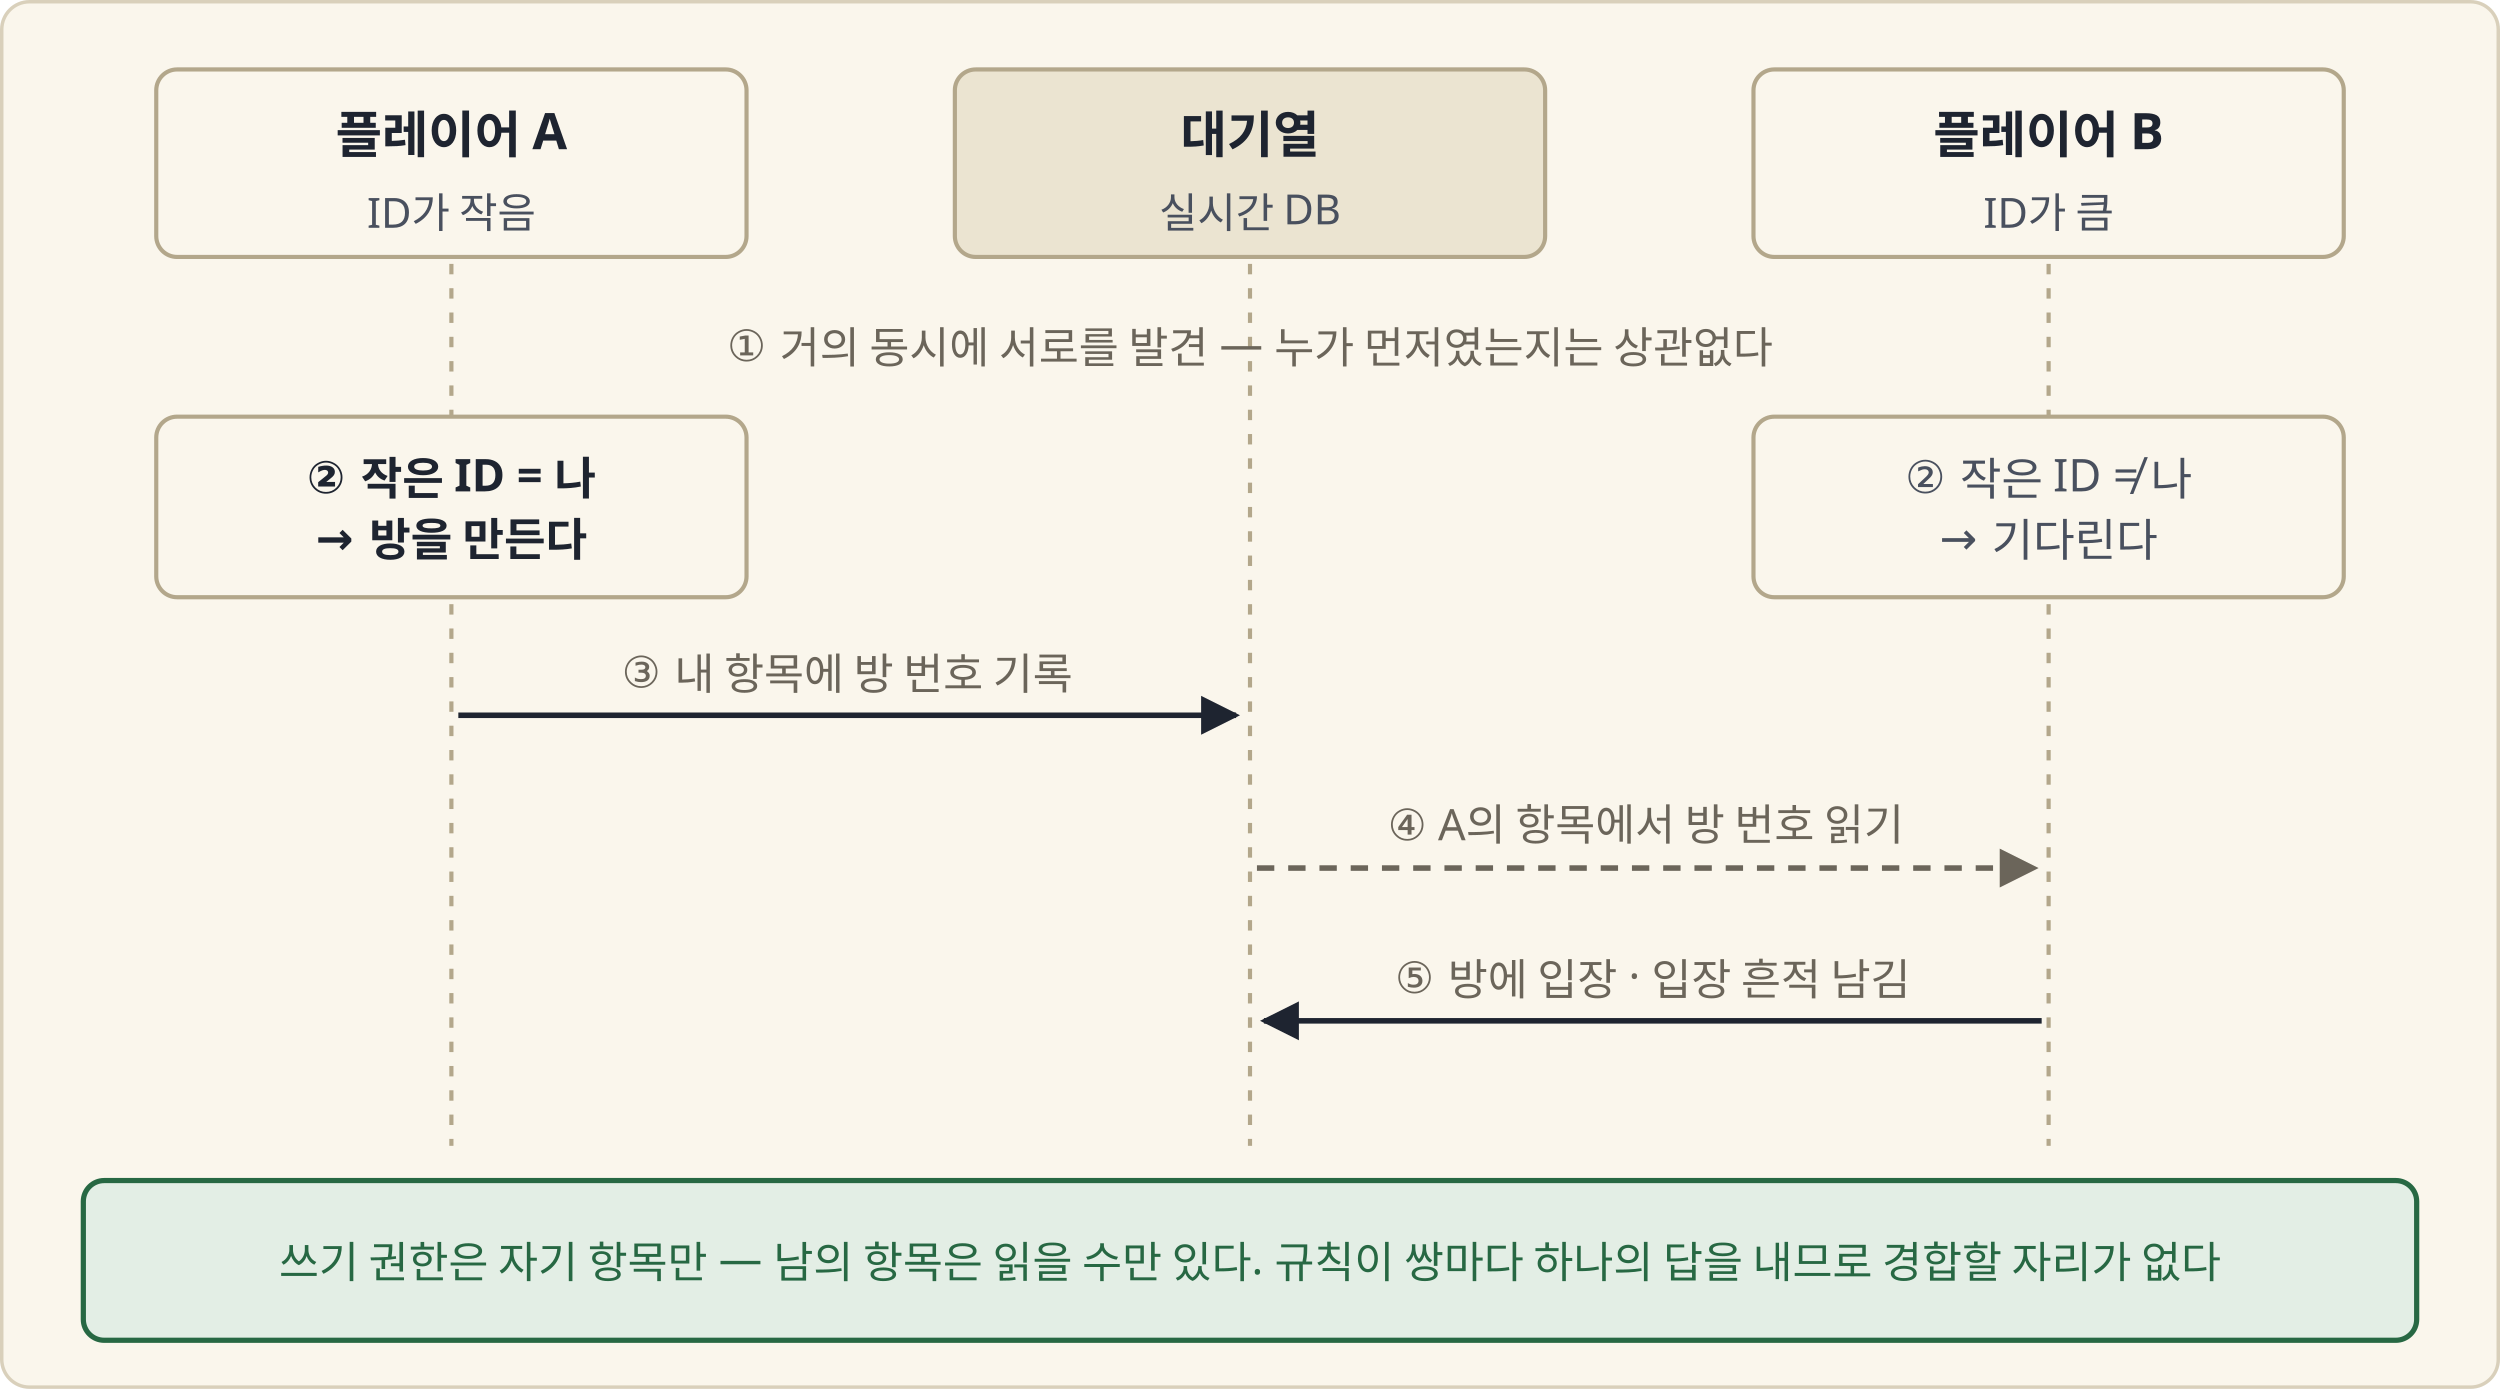
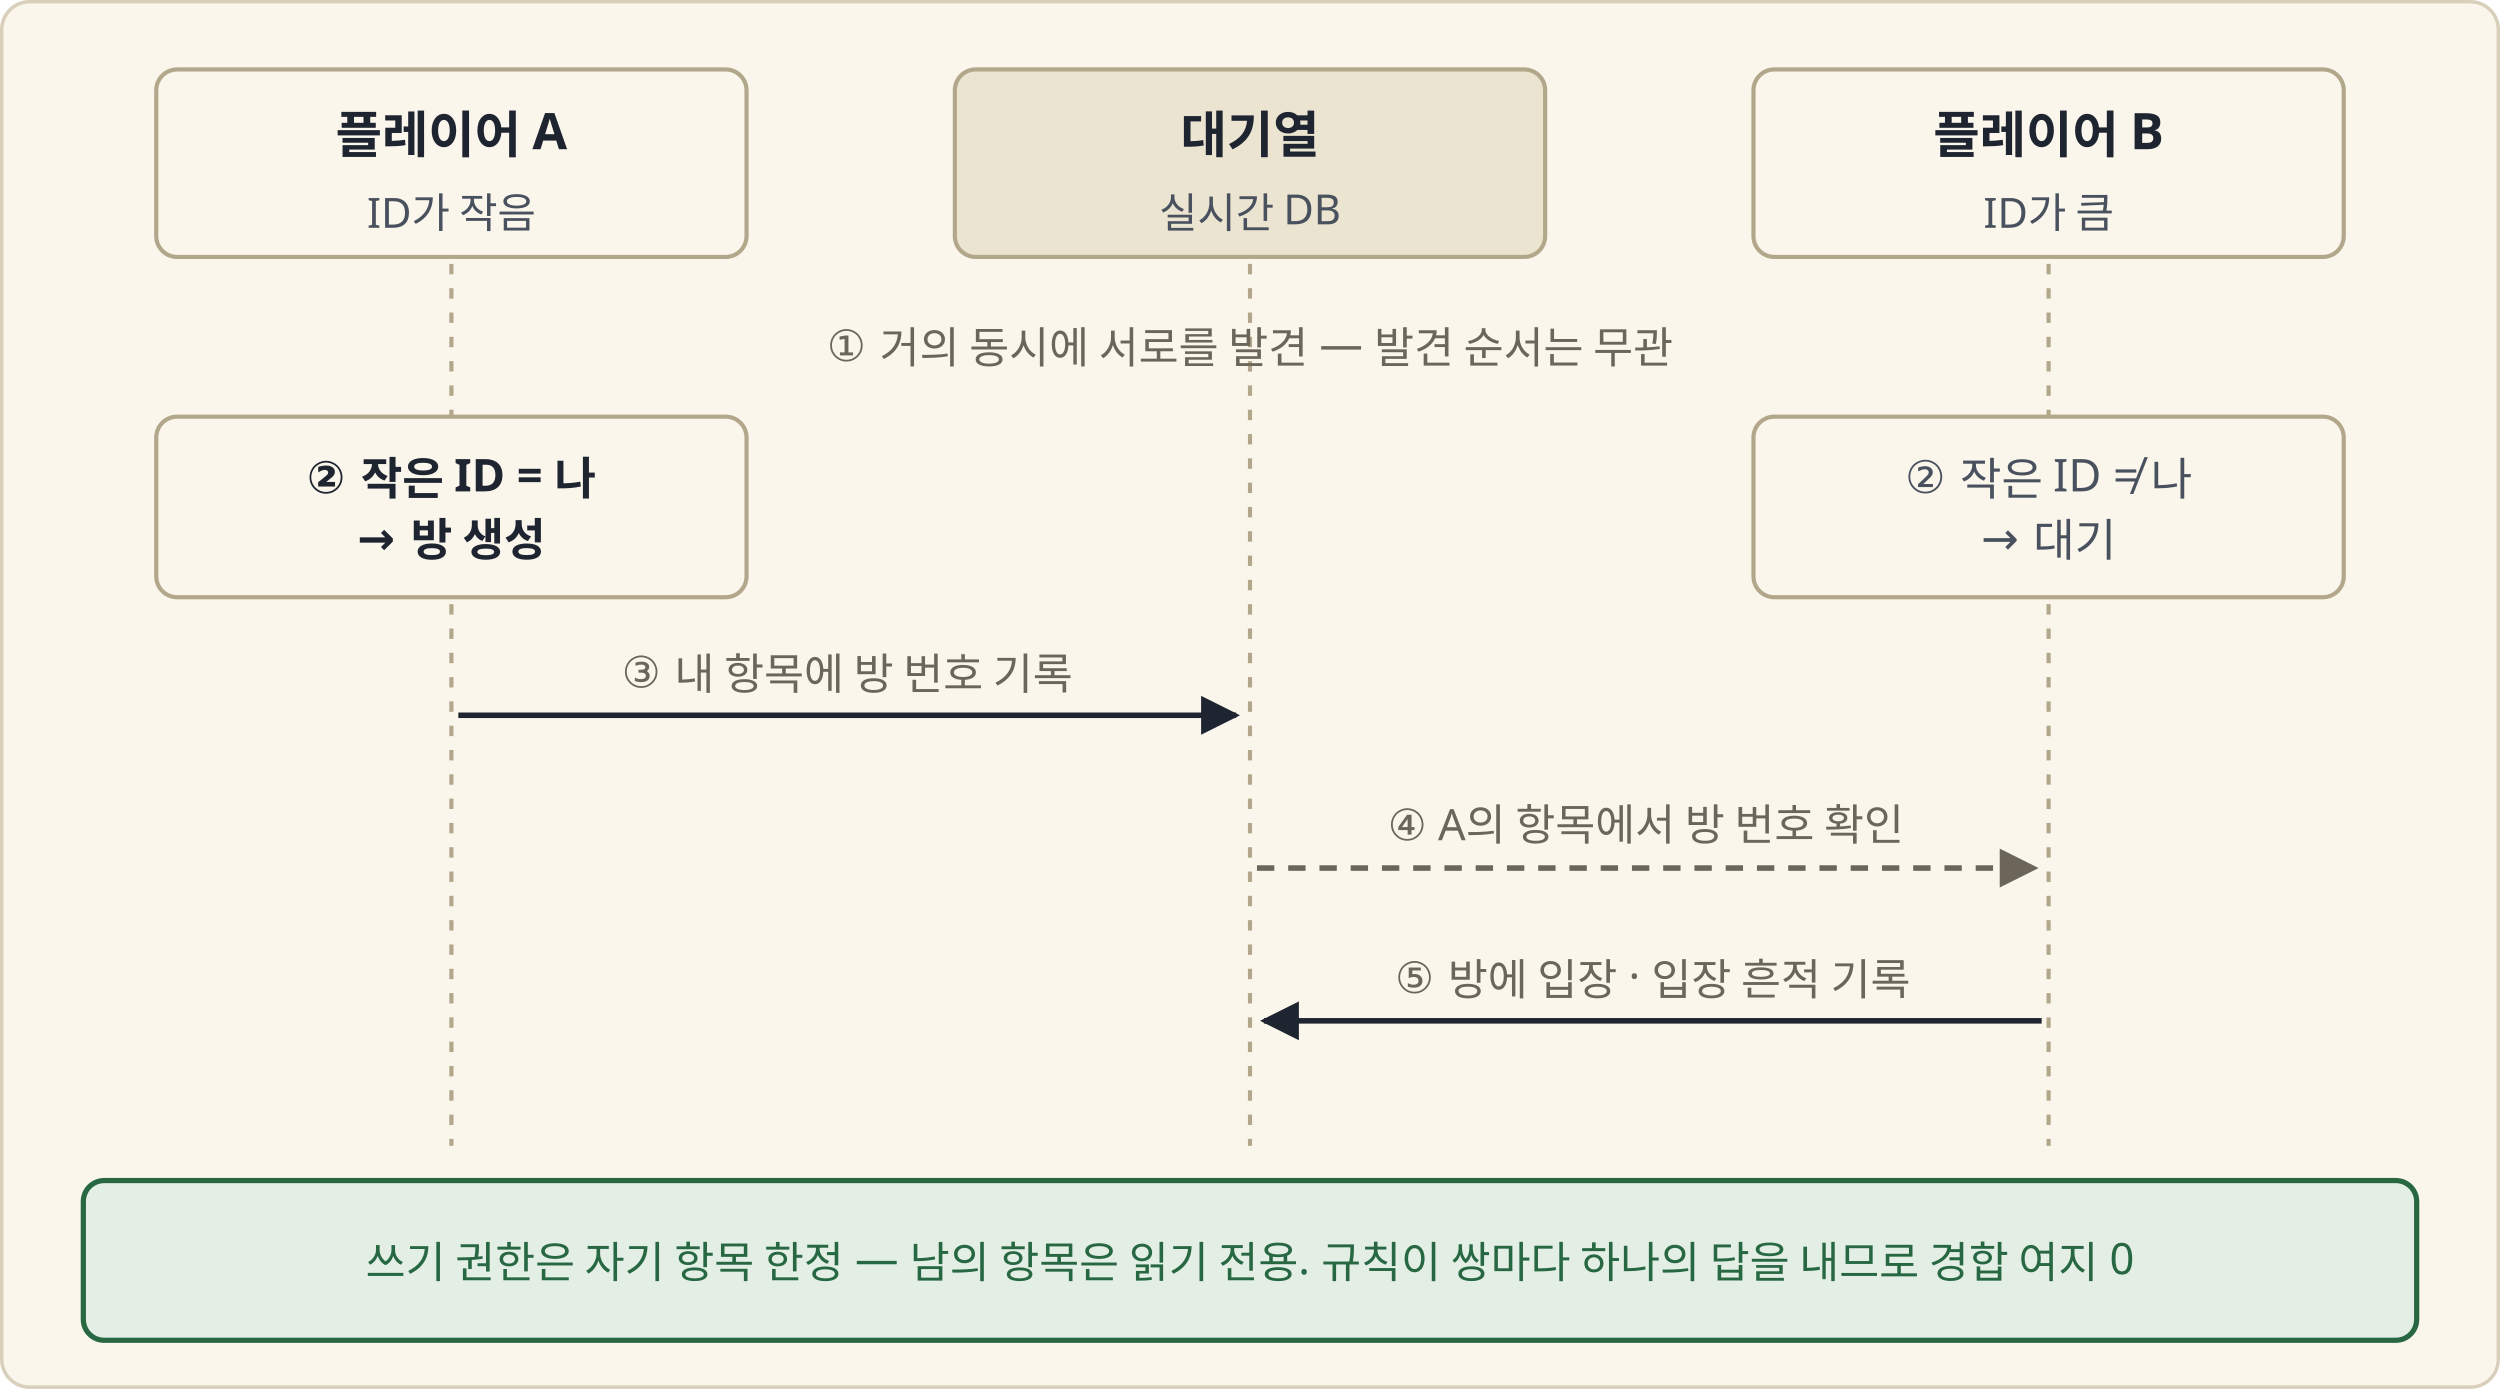
<svg xmlns="http://www.w3.org/2000/svg" viewBox="0 0 720 400" width="720" height="400" role="img" aria-label="자동 매칭 순서: 두 ID 중 작은 쪽이 방을 만든다">
  <defs>
    <marker id="a-ink" viewBox="0 0 10 10" refX="9" refY="5" markerWidth="7" markerHeight="7" orient="auto-start-reverse">
      <path d="M0,0 L10,5 L0,10 z" fill="#1e2430" />
    </marker>
    <marker id="a-seal" viewBox="0 0 10 10" refX="9" refY="5" markerWidth="7" markerHeight="7" orient="auto-start-reverse">
      <path d="M0,0 L10,5 L0,10 z" fill="#b7352c" />
    </marker>
    <marker id="a-live" viewBox="0 0 10 10" refX="9" refY="5" markerWidth="7" markerHeight="7" orient="auto-start-reverse">
      <path d="M0,0 L10,5 L0,10 z" fill="#276843" />
    </marker>
    <marker id="a-faint" viewBox="0 0 10 10" refX="9" refY="5" markerWidth="7" markerHeight="7" orient="auto-start-reverse">
      <path d="M0,0 L10,5 L0,10 z" fill="#6b655a" />
    </marker>
  </defs>
  <rect x="0.5" y="0.5" width="719" height="399" rx="8" fill="#faf6ec" stroke="#d9d0bb" />
  <rect x="45" y="20" width="170" height="54" rx="6" fill="#faf6ec" stroke="#b3a78b" stroke-width="1.2" />
  <text x="130.0" y="44.0" font-family="Pretendard, &quot;Apple SD Gothic Neo&quot;, &quot;Malgun Gothic&quot;, &quot;Noto Sans KR&quot;, sans-serif" font-size="14.5" fill="#1e2430" font-weight="600" text-anchor="middle">플레이어 A</text>
  <text x="130.0" y="65.6" font-family="Pretendard, &quot;Apple SD Gothic Neo&quot;, &quot;Malgun Gothic&quot;, &quot;Noto Sans KR&quot;, sans-serif" font-size="12" fill="#49505e" font-weight="400" text-anchor="middle">ID가 작음</text>
  <line x1="130" y1="76" x2="130" y2="330" stroke="#b3a78b" stroke-width="1.2" stroke-dasharray="3 4" />
  <rect x="275" y="20" width="170" height="54" rx="6" fill="#ebe4d1" stroke="#b3a78b" stroke-width="1.2" />
  <text x="360.0" y="44.0" font-family="Pretendard, &quot;Apple SD Gothic Neo&quot;, &quot;Malgun Gothic&quot;, &quot;Noto Sans KR&quot;, sans-serif" font-size="14.5" fill="#1e2430" font-weight="600" text-anchor="middle">대기열</text>
  <text x="360.0" y="65.6" font-family="Pretendard, &quot;Apple SD Gothic Neo&quot;, &quot;Malgun Gothic&quot;, &quot;Noto Sans KR&quot;, sans-serif" font-size="12" fill="#49505e" font-weight="400" text-anchor="middle">실시간 DB</text>
  <line x1="360" y1="76" x2="360" y2="330" stroke="#b3a78b" stroke-width="1.2" stroke-dasharray="3 4" />
  <rect x="505" y="20" width="170" height="54" rx="6" fill="#faf6ec" stroke="#b3a78b" stroke-width="1.2" />
  <text x="590.0" y="44.0" font-family="Pretendard, &quot;Apple SD Gothic Neo&quot;, &quot;Malgun Gothic&quot;, &quot;Noto Sans KR&quot;, sans-serif" font-size="14.5" fill="#1e2430" font-weight="600" text-anchor="middle">플레이어 B</text>
  <text x="590.0" y="65.6" font-family="Pretendard, &quot;Apple SD Gothic Neo&quot;, &quot;Malgun Gothic&quot;, &quot;Noto Sans KR&quot;, sans-serif" font-size="12" fill="#49505e" font-weight="400" text-anchor="middle">ID가 큼</text>
  <line x1="590" y1="76" x2="590" y2="330" stroke="#b3a78b" stroke-width="1.2" stroke-dasharray="3 4" />
-   <text x="360" y="104.0" font-family="Pretendard, &quot;Apple SD Gothic Neo&quot;, &quot;Malgun Gothic&quot;, &quot;Noto Sans KR&quot;, sans-serif" font-size="12.5" fill="#6b655a" font-weight="500" text-anchor="middle">① 거의 동시에 서로를 발견 — 누가 먼저였는지는 상관없다</text>
+   <text x="360" y="104.0" font-family="Pretendard, &quot;Apple SD Gothic Neo&quot;, &quot;Malgun Gothic&quot;, &quot;Noto Sans KR&quot;, sans-serif" font-size="12.5" fill="#6b655a" font-weight="500" text-anchor="middle">① 거의 동시에 서로를 발견 — 발견 순서는 무관</text>
  <rect x="45" y="120" width="170" height="52" rx="6" fill="#faf6ec" stroke="#b3a78b" stroke-width="1.2" />
  <text x="130" y="142.0" font-family="Pretendard, &quot;Apple SD Gothic Neo&quot;, &quot;Malgun Gothic&quot;, &quot;Noto Sans KR&quot;, sans-serif" font-size="13" fill="#1e2430" font-weight="600" text-anchor="middle">② 작은 ID = 나</text>
-   <text x="130" y="159.6" font-family="Pretendard, &quot;Apple SD Gothic Neo&quot;, &quot;Malgun Gothic&quot;, &quot;Noto Sans KR&quot;, sans-serif" font-size="13" fill="#1e2430" font-weight="600" text-anchor="middle">→ 방을 만든다</text>
+   <text x="130" y="159.6" font-family="Pretendard, &quot;Apple SD Gothic Neo&quot;, &quot;Malgun Gothic&quot;, &quot;Noto Sans KR&quot;, sans-serif" font-size="13" fill="#1e2430" font-weight="600" text-anchor="middle">→ 방 생성</text>
  <rect x="505" y="120" width="170" height="52" rx="6" fill="#faf6ec" stroke="#b3a78b" stroke-width="1.2" />
  <text x="590" y="142.0" font-family="Pretendard, &quot;Apple SD Gothic Neo&quot;, &quot;Malgun Gothic&quot;, &quot;Noto Sans KR&quot;, sans-serif" font-size="13" fill="#49505e" font-weight="500" text-anchor="middle">② 작은 ID ≠ 나</text>
-   <text x="590" y="159.6" font-family="Pretendard, &quot;Apple SD Gothic Neo&quot;, &quot;Malgun Gothic&quot;, &quot;Noto Sans KR&quot;, sans-serif" font-size="13" fill="#49505e" font-weight="500" text-anchor="middle">→ 기다린다</text>
+   <text x="590" y="159.6" font-family="Pretendard, &quot;Apple SD Gothic Neo&quot;, &quot;Malgun Gothic&quot;, &quot;Noto Sans KR&quot;, sans-serif" font-size="13" fill="#49505e" font-weight="500" text-anchor="middle">→ 대기</text>
  <line x1="132" y1="206" x2="356" y2="206" stroke="#1e2430" stroke-width="1.6" marker-end="url(#a-ink)" />
  <text x="244.0" y="198.0" font-family="Pretendard, &quot;Apple SD Gothic Neo&quot;, &quot;Malgun Gothic&quot;, &quot;Noto Sans KR&quot;, sans-serif" font-size="12.5" fill="#6b655a" font-weight="500" text-anchor="middle">③ 내 항목에 방 번호 기록</text>
  <line x1="362" y1="250" x2="586" y2="250" stroke="#6b655a" stroke-width="1.6" stroke-dasharray="5 4" marker-end="url(#a-faint)" />
-   <text x="474.0" y="242.0" font-family="Pretendard, &quot;Apple SD Gothic Neo&quot;, &quot;Malgun Gothic&quot;, &quot;Noto Sans KR&quot;, sans-serif" font-size="12.5" fill="#6b655a" font-weight="500" text-anchor="middle">④ A의 항목에서 방 번호 읽기</text>
+   <text x="474.0" y="242.0" font-family="Pretendard, &quot;Apple SD Gothic Neo&quot;, &quot;Malgun Gothic&quot;, &quot;Noto Sans KR&quot;, sans-serif" font-size="12.5" fill="#6b655a" font-weight="500" text-anchor="middle">④ A의 항목에서 방 번호 확인</text>
  <line x1="588" y1="294" x2="364" y2="294" stroke="#1e2430" stroke-width="1.6" marker-end="url(#a-ink)" />
-   <text x="476.0" y="286.0" font-family="Pretendard, &quot;Apple SD Gothic Neo&quot;, &quot;Malgun Gothic&quot;, &quot;Noto Sans KR&quot;, sans-serif" font-size="12.5" fill="#6b655a" font-weight="500" text-anchor="middle">⑤ 방에 입장 · 입장 흔적 남김</text>
+   <text x="476.0" y="286.0" font-family="Pretendard, &quot;Apple SD Gothic Neo&quot;, &quot;Malgun Gothic&quot;, &quot;Noto Sans KR&quot;, sans-serif" font-size="12.5" fill="#6b655a" font-weight="500" text-anchor="middle">⑤ 방에 입장 · 입장 흔적 기록</text>
  <rect x="24" y="340" width="672" height="46" rx="6" fill="#e3eee5" stroke="#276843" stroke-width="1.5" />
-   <text x="360" y="368.0" font-family="Pretendard, &quot;Apple SD Gothic Neo&quot;, &quot;Malgun Gothic&quot;, &quot;Noto Sans KR&quot;, sans-serif" font-size="12.5" fill="#276843" font-weight="500" text-anchor="middle">쓰기 권한은 자기 항목만 — 남의 항목은 읽을 수만 있다. 규칙이 쌍마다 하나의 답을 내므로 경합할 자리가 없다</text>
+   <text x="360" y="368.0" font-family="Pretendard, &quot;Apple SD Gothic Neo&quot;, &quot;Malgun Gothic&quot;, &quot;Noto Sans KR&quot;, sans-serif" font-size="12.5" fill="#276843" font-weight="500" text-anchor="middle">쓰기 권한은 자기 항목 한정 — 남의 항목은 읽기 전용. 규칙이 쌍마다 하나의 답을 내므로 경합 여지 0</text>
</svg>
